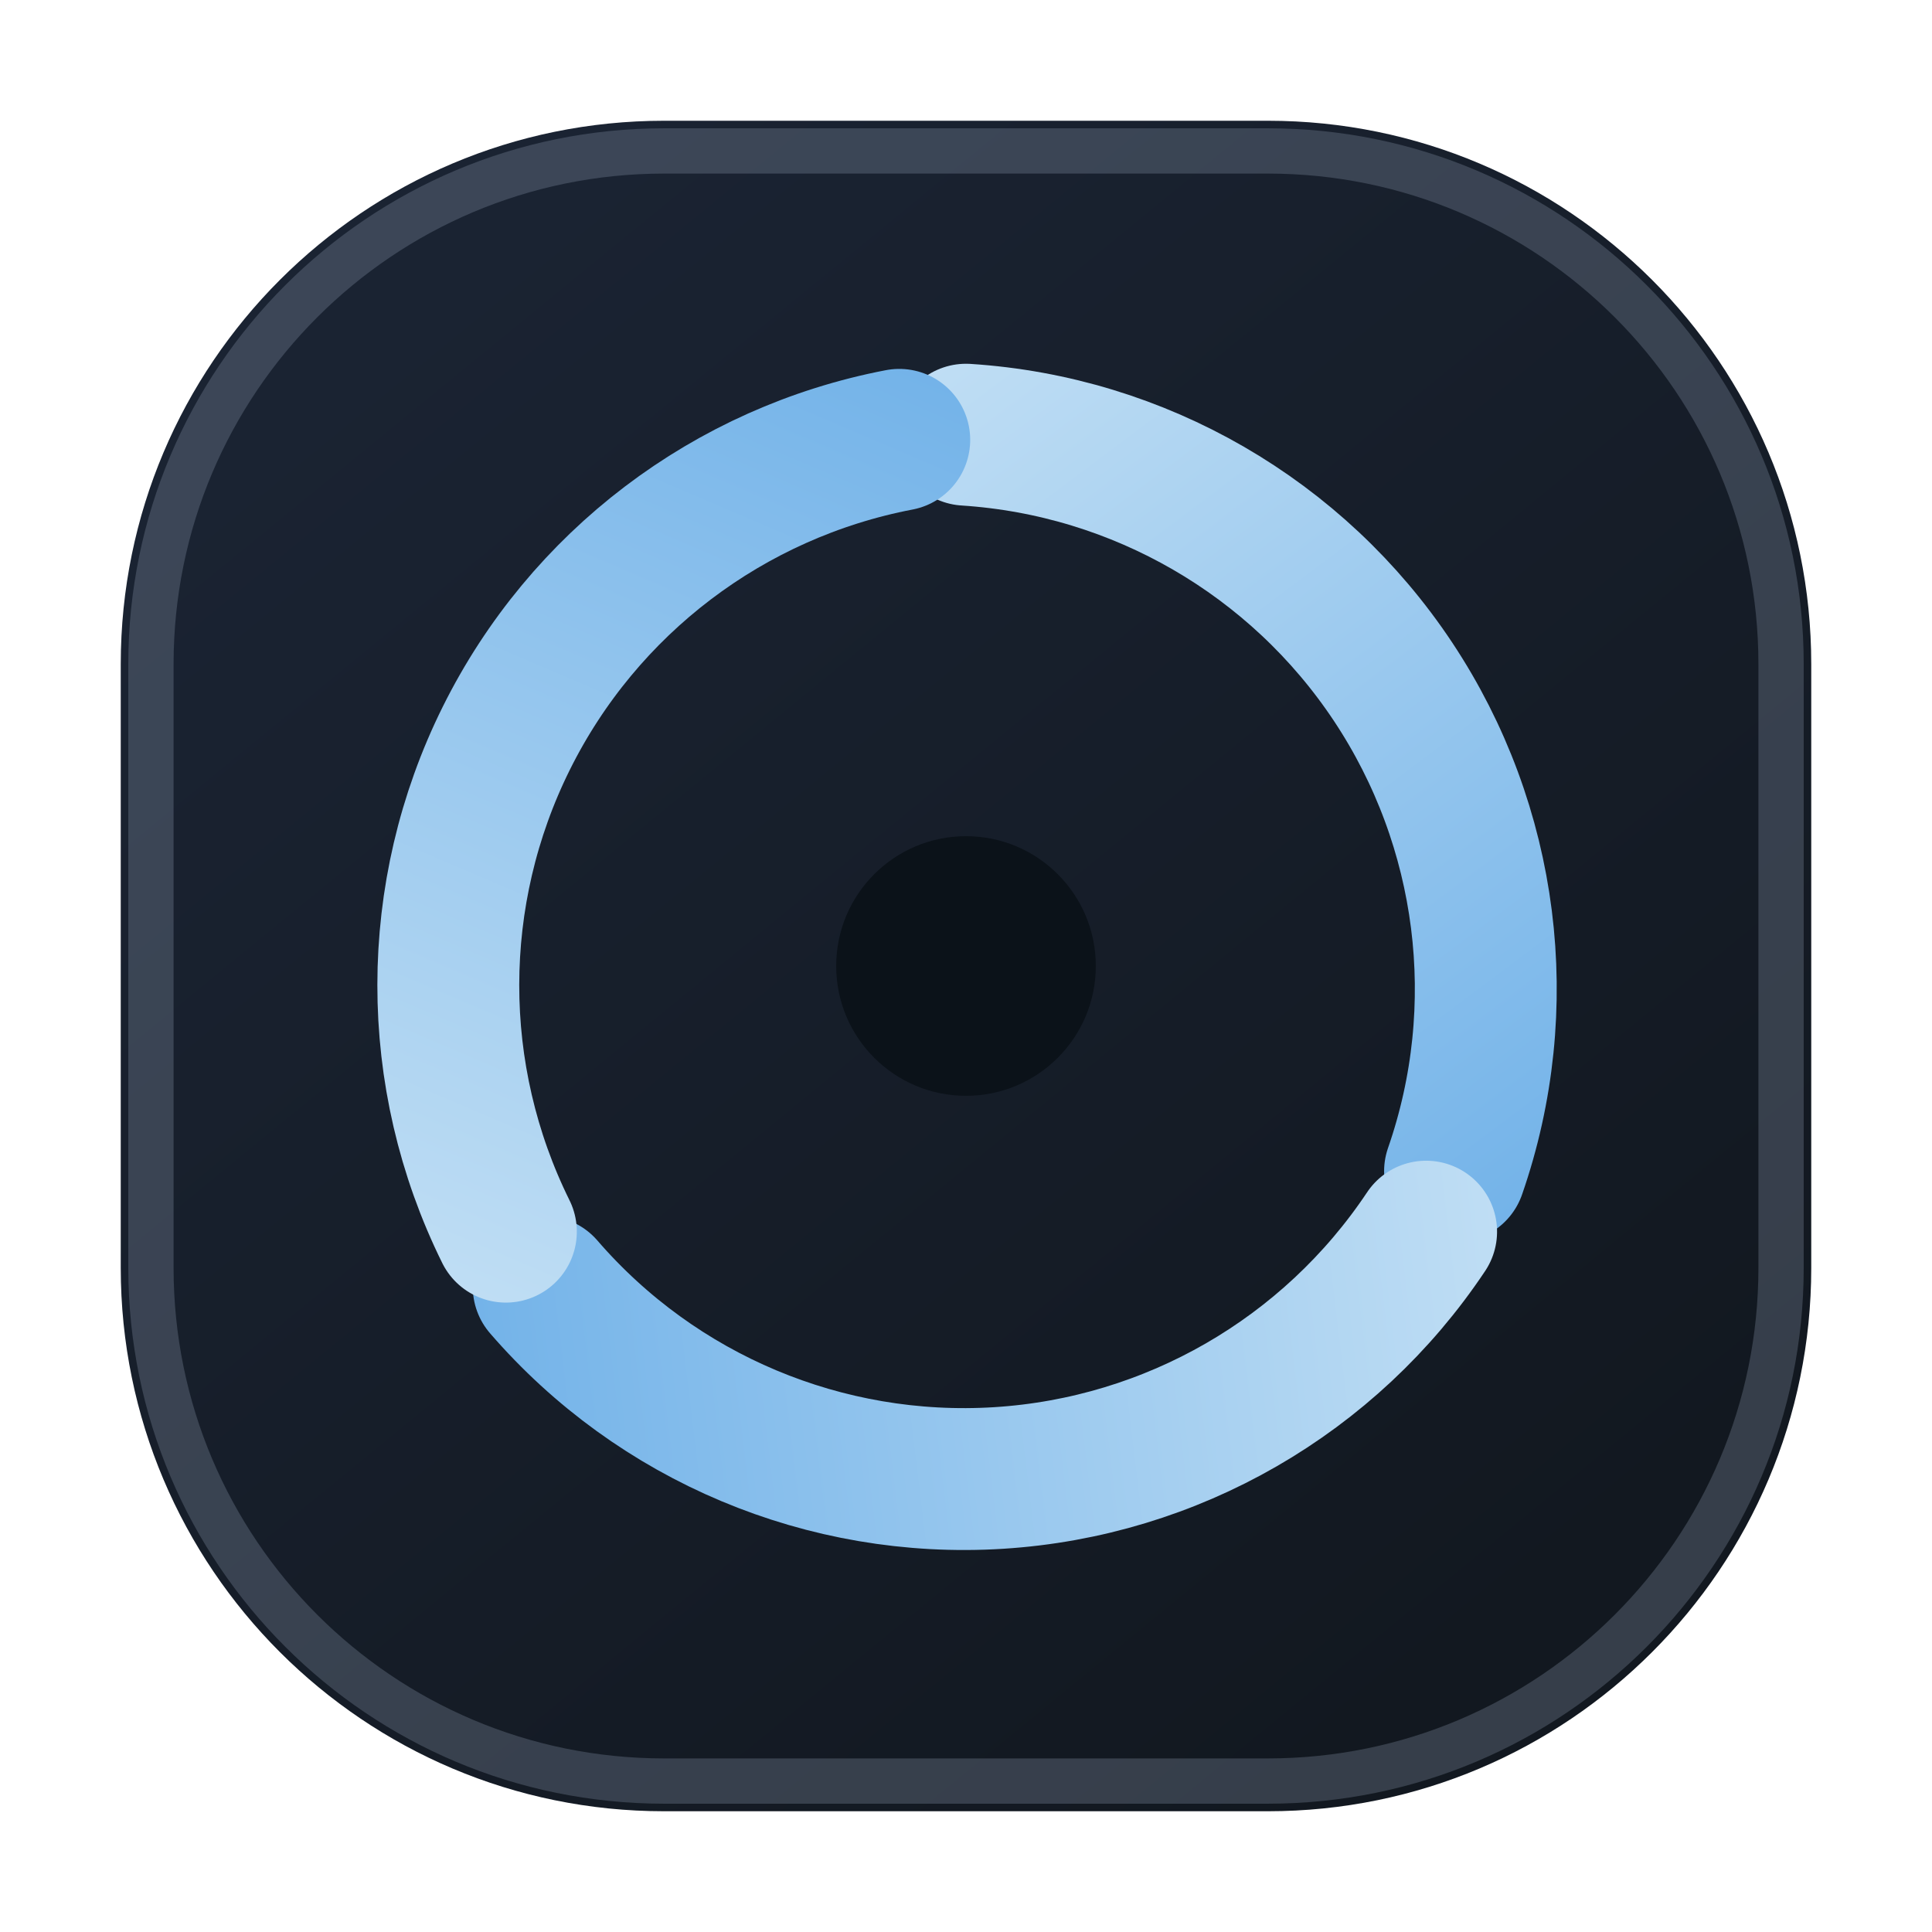
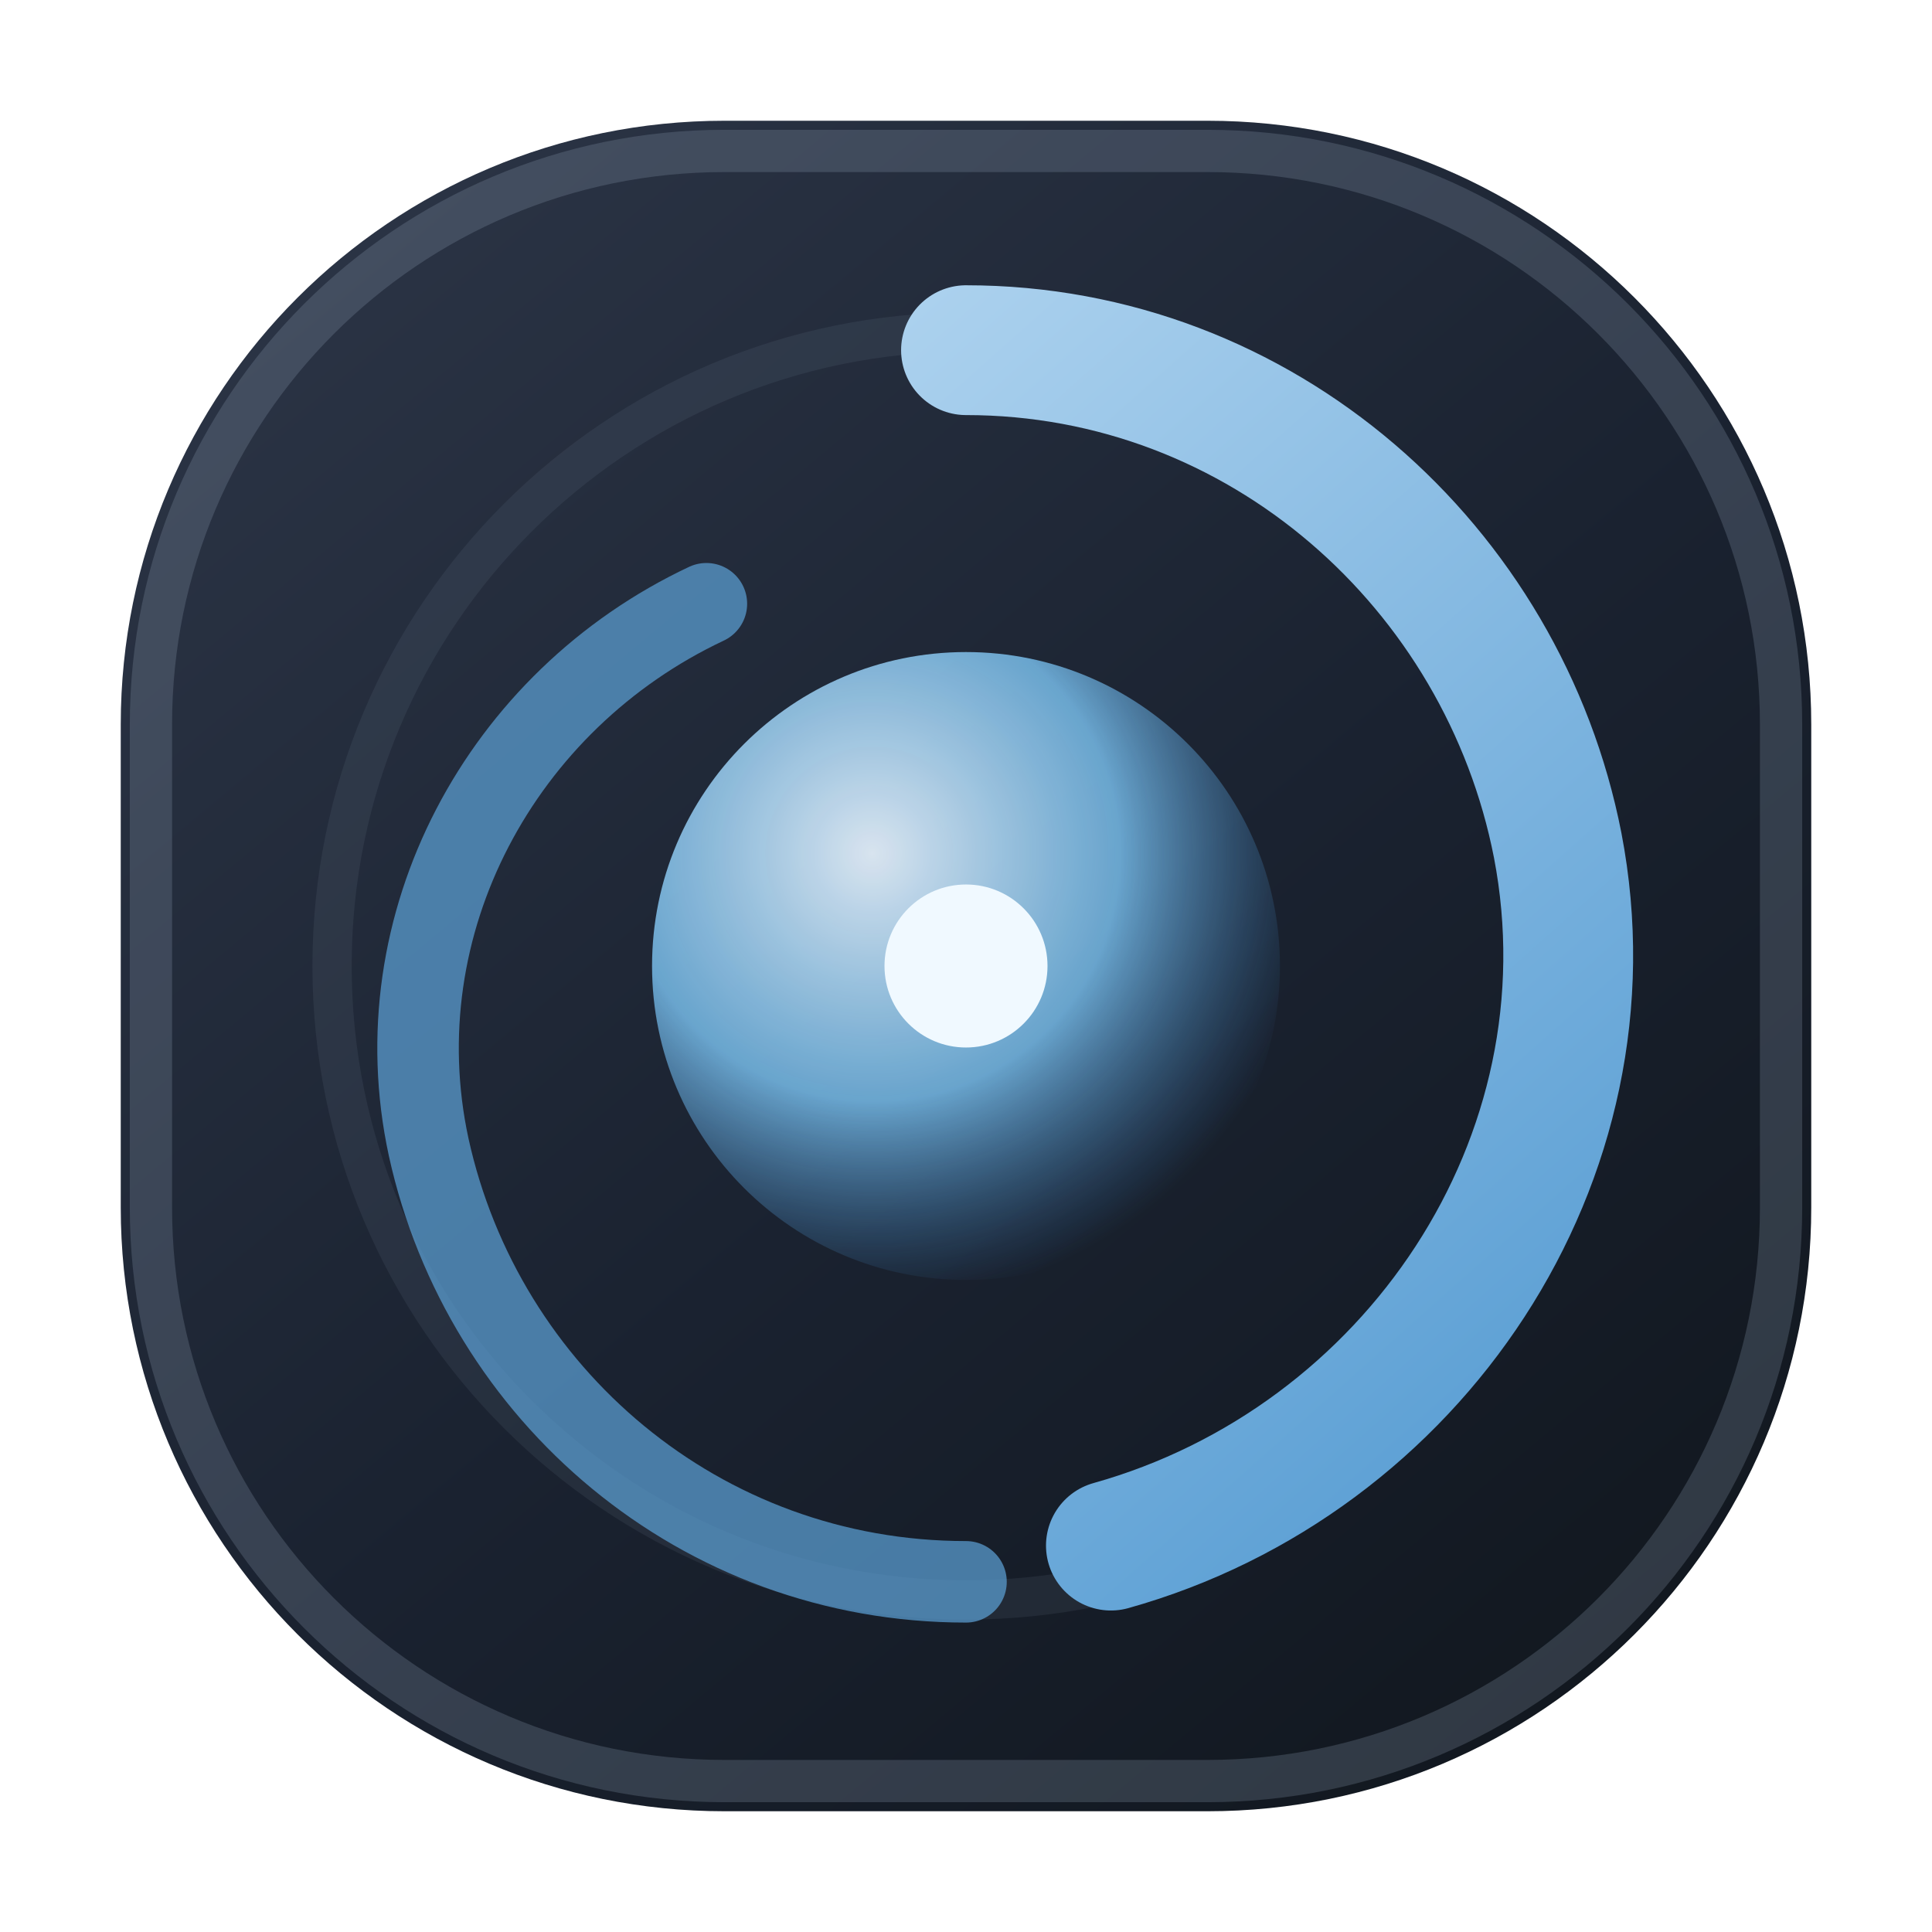
<svg xmlns="http://www.w3.org/2000/svg" viewBox="0 0 32 32" fill="none">
  <defs>
-     <linearGradient id="iw-shell" x1="7" y1="5" x2="25" y2="27" gradientUnits="userSpaceOnUse">
-       <stop stop-color="#1a2332" />
+     <linearGradient id="iw-shell" x1="6" y1="4" x2="26" y2="28" gradientUnits="userSpaceOnUse">
+       <stop stop-color="#2a3344" />
+       <stop offset="0.55" stop-color="#1a2230" />
      <stop offset="1" stop-color="#121820" />
    </linearGradient>
-     <linearGradient id="iw-arc" x1="10" y1="8" x2="22" y2="24" gradientUnits="userSpaceOnUse">
-       <stop stop-color="#c7e2f5" />
-       <stop offset="1" stop-color="#6eb0e8" />
+     <linearGradient id="iw-ring" x1="8" y1="7" x2="24" y2="25" gradientUnits="userSpaceOnUse">
+       <stop stop-color="#b8d9f2" />
+       <stop offset="1" stop-color="#5b9fd4" />
    </linearGradient>
+     <radialGradient id="iw-glow" cx="0.35" cy="0.32" r="0.72">
+       <stop stop-color="#e8f4ff" />
+       <stop offset="0.55" stop-color="#7ec8f8" stop-opacity="0.85" />
+       <stop offset="1" stop-color="#3b82c4" stop-opacity="0" />
+     </radialGradient>
  </defs>
-   <rect x="2" y="2" width="28" height="28" rx="9" fill="url(#iw-shell)" />
-   <rect x="2.5" y="2.5" width="27" height="27" rx="8.5" stroke="rgba(148,163,184,0.28)" stroke-width="0.75" />
-   <g stroke="url(#iw-arc)" stroke-width="2.35" stroke-linecap="round" fill="none">
-     <path d="M16 7.2 A9.2 9.2 0 0 1 24.1 19.4" />
-     <path d="M16 7.2 A9.2 9.2 0 0 1 24.1 19.4" transform="rotate(120 16 16)" />
-     <path d="M16 7.2 A9.2 9.2 0 0 1 24.1 19.4" transform="rotate(240 16 16)" />
+   <rect x="2" y="2" width="28" height="28" rx="10" fill="url(#iw-shell)" />
+   <rect x="2.5" y="2.5" width="27" height="27" rx="9.5" stroke="rgba(148,163,184,0.24)" stroke-width="0.7" />
+   <circle cx="16" cy="16" r="10.5" stroke="rgba(148,163,184,0.18)" stroke-width="0.65" opacity="0.55" />
+   <path d="M16 5.8c4.9 0 8.9 3.6 9.8 8.2 1 5.2-2.4 10.2-7.4 11.6" stroke="url(#iw-ring)" stroke-width="2.15" stroke-linecap="round" />
+   <path d="M16 26.2c-4.4 0-8-3.1-8.9-7.2-.8-3.7 1.2-7.4 4.6-9" stroke="#5b9fd4" stroke-width="1.35" stroke-linecap="round" opacity="0.72" />
+   <g transform="translate(16 16)">
+     <circle r="5.2" fill="url(#iw-glow)" opacity="0.92" />
+     <circle r="1.35" fill="#f0f9ff" />
  </g>
-   <circle cx="16" cy="16" r="2.15" fill="#0b1219" />
</svg>
